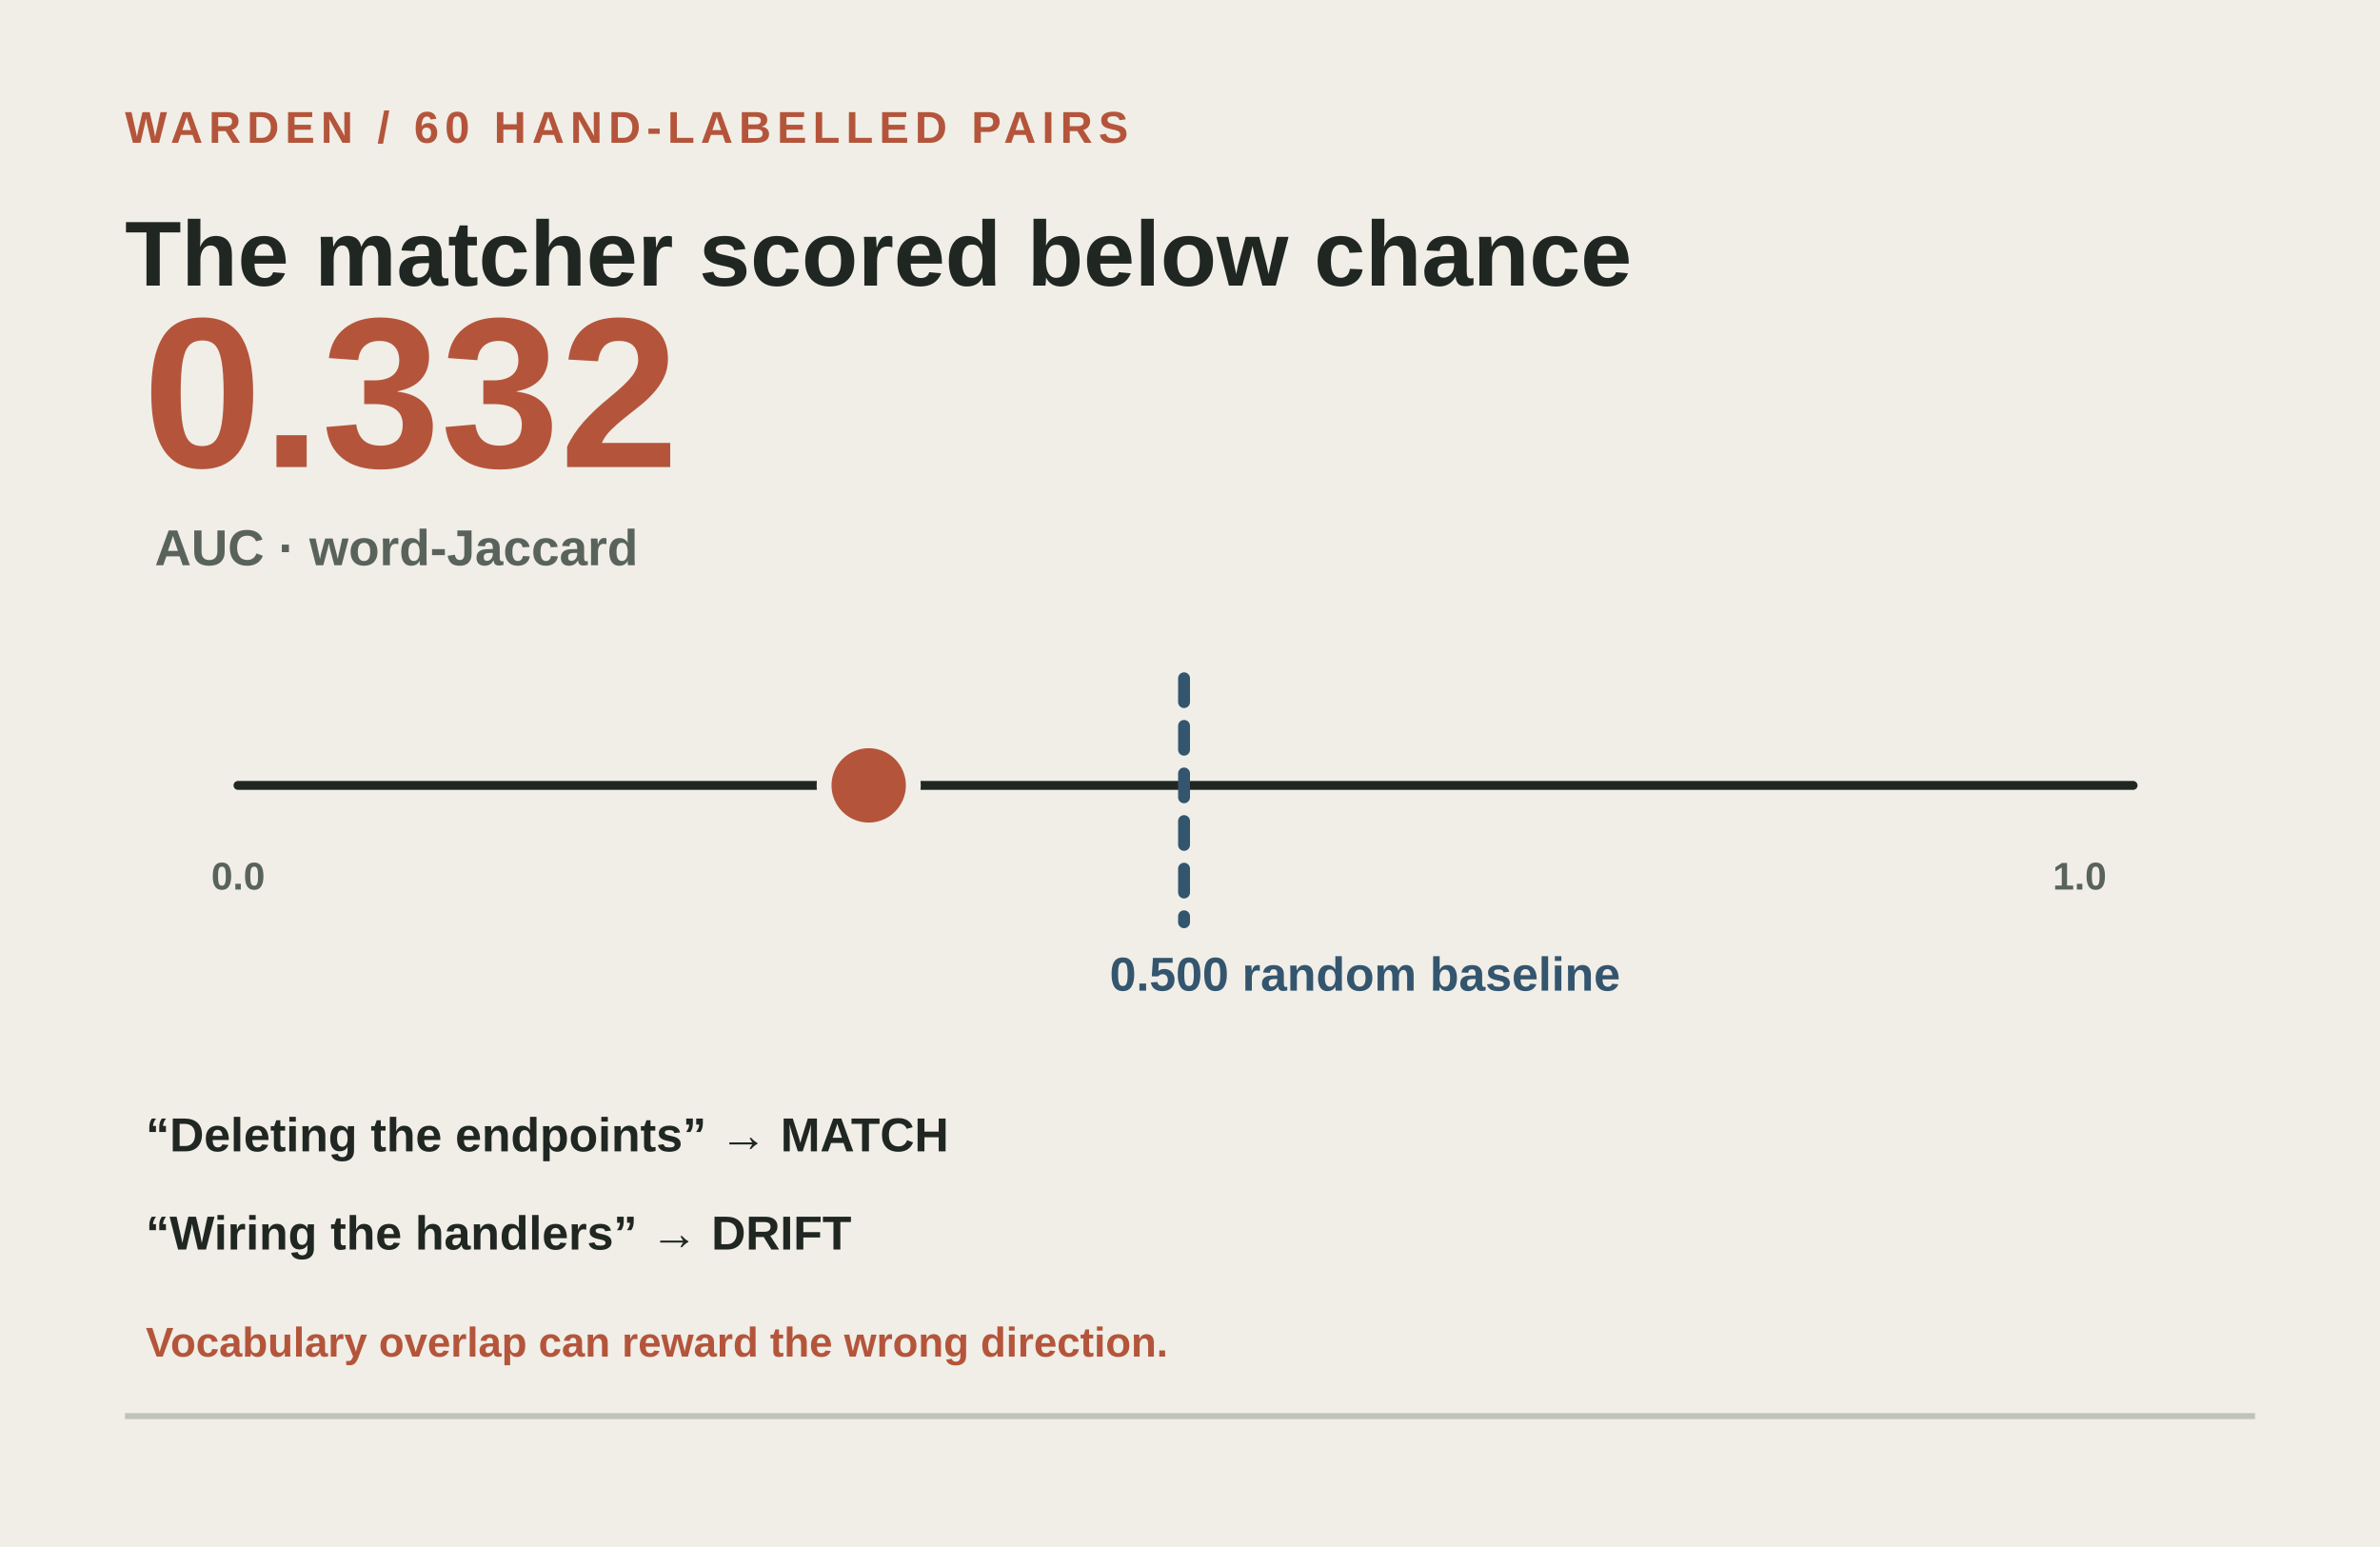
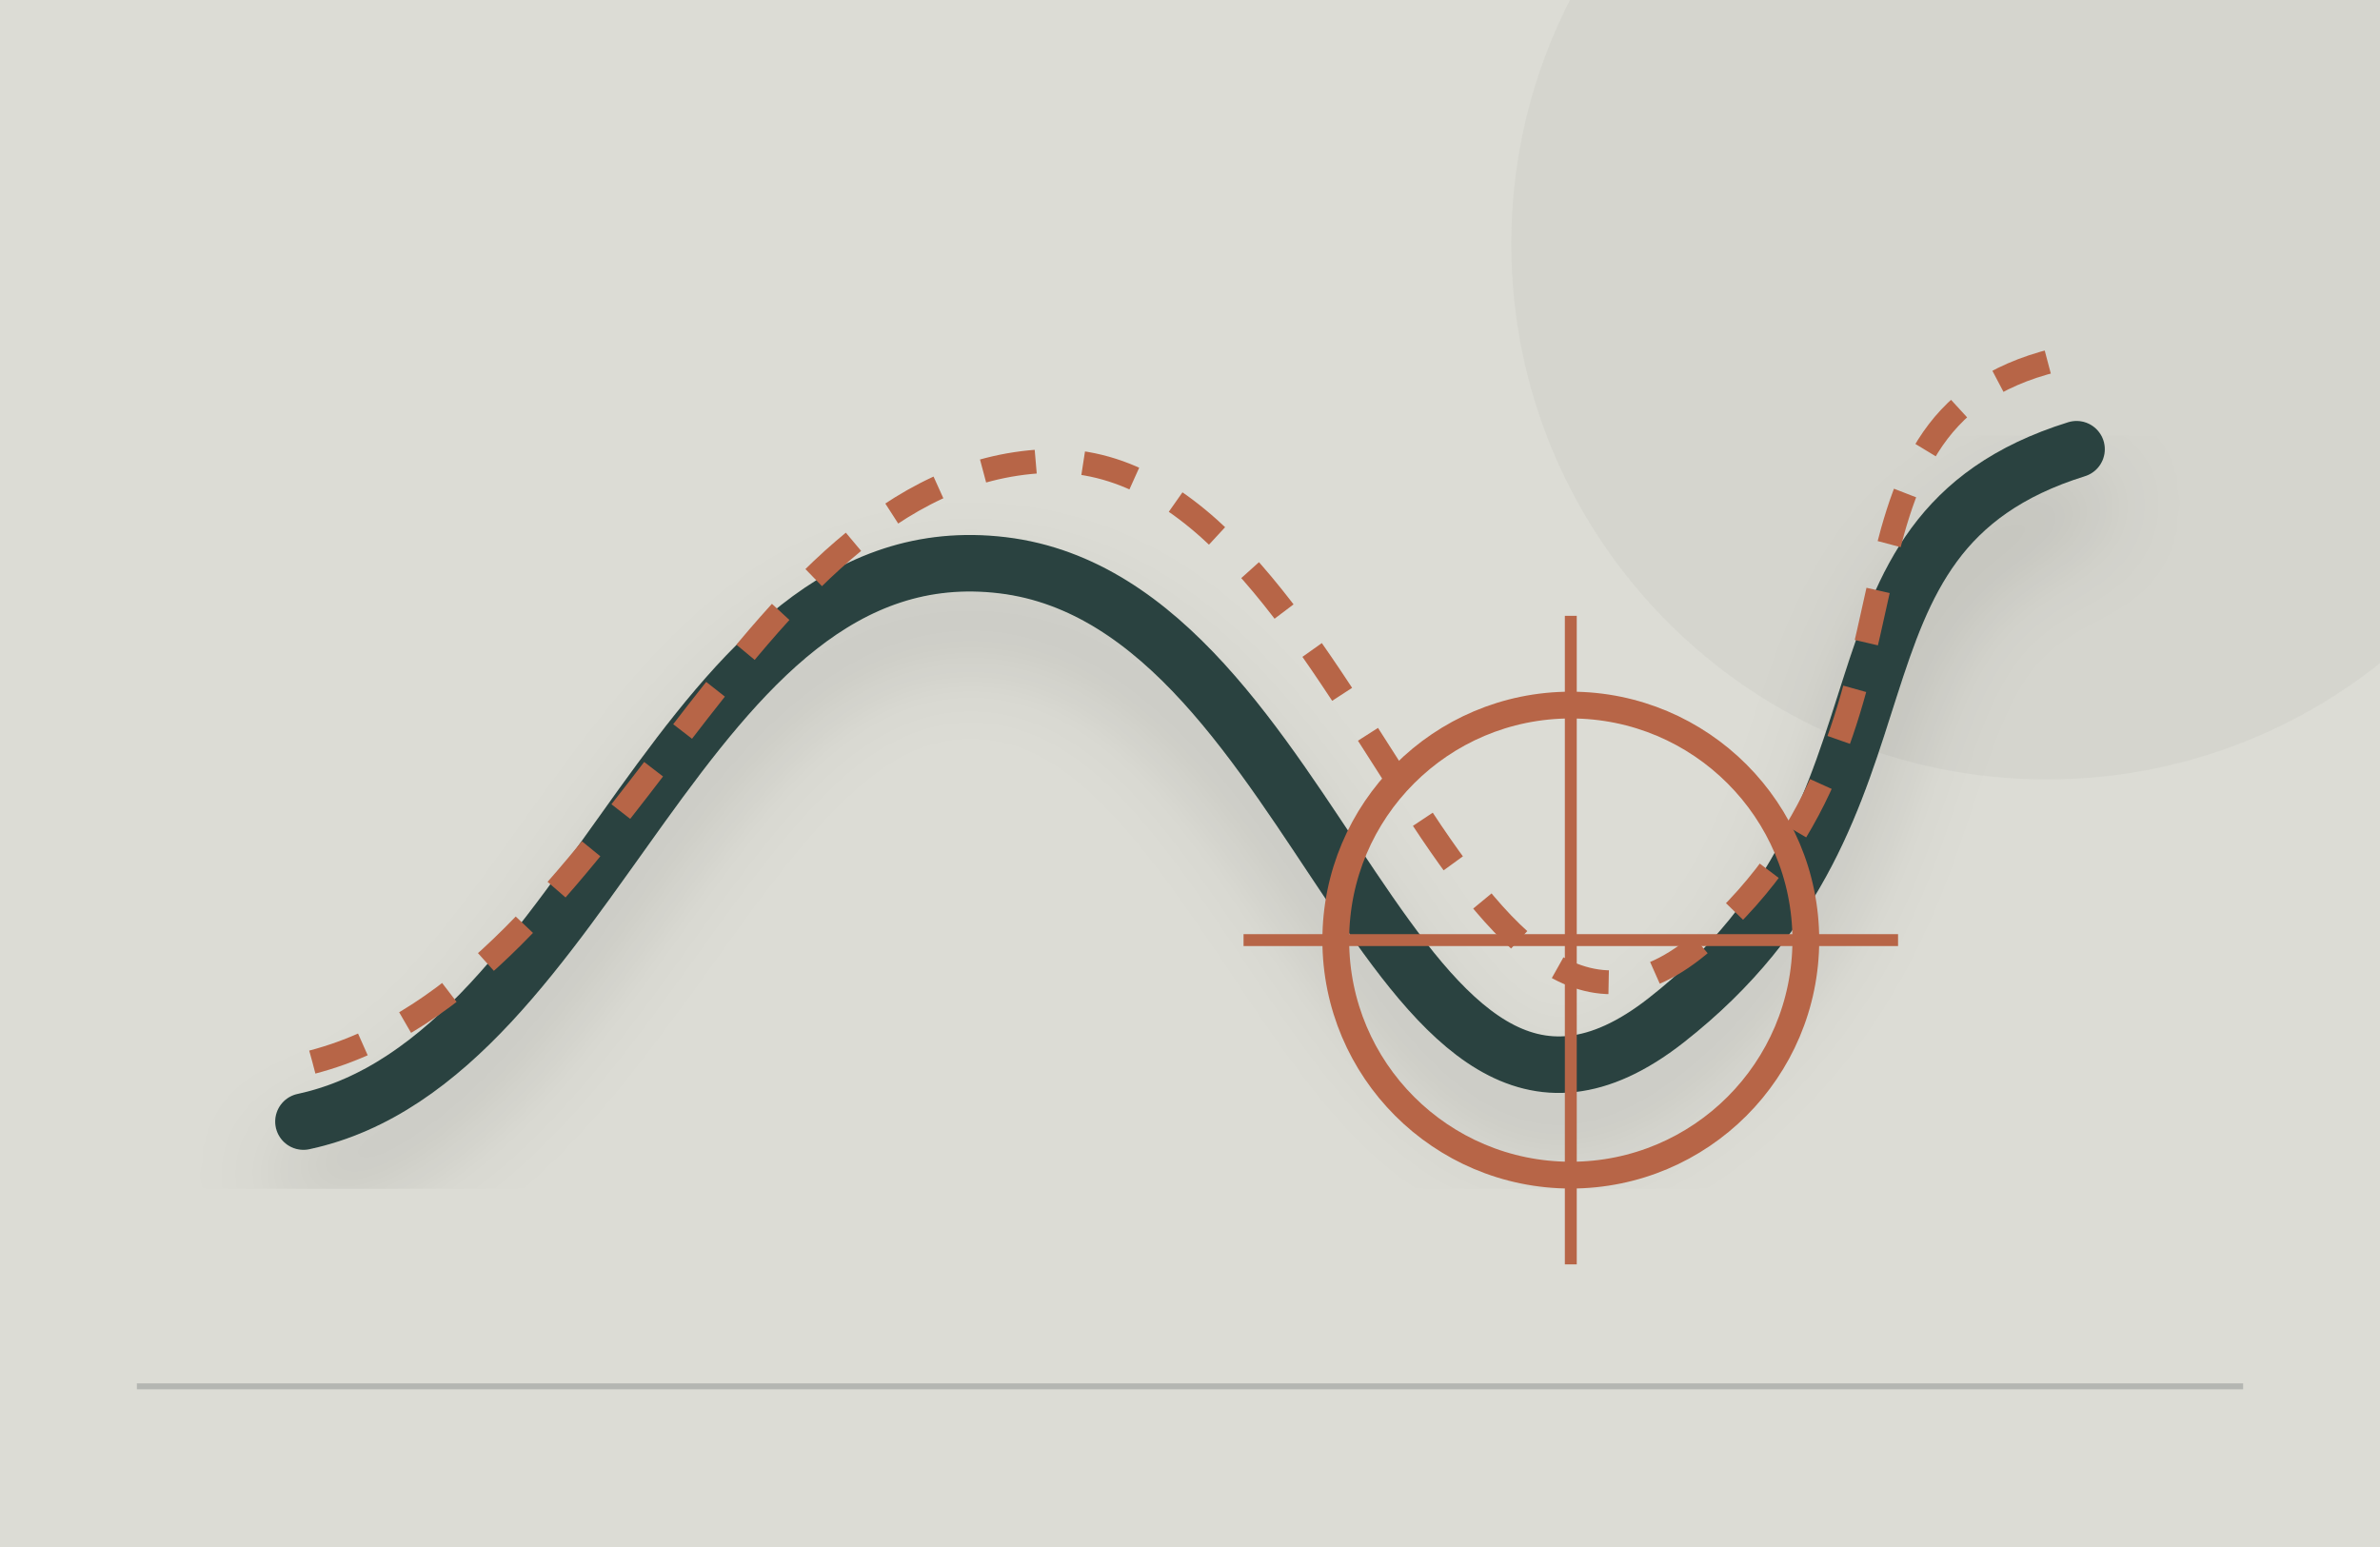
- <svg xmlns="http://www.w3.org/2000/svg" viewBox="0 0 800 520" role="img" aria-label="The matcher scored below chance technical visual">
-   <rect width="800" height="520" fill="#F0EEE7" />
-   <text x="42" y="48" font-size="15" fill="#B4553B" font-weight="800" font-family="DM Sans,Arial,sans-serif" letter-spacing="2">WARDEN / 60 HAND-LABELLED PAIRS</text>
-   <text x="42" y="96" font-size="31" fill="#202722" font-weight="800" font-family="DM Sans,Arial,sans-serif" letter-spacing="0">The matcher scored below chance</text>
-   <text x="48" y="157" font-size="72" fill="#B4553B" font-weight="800" font-family="DM Sans,Arial,sans-serif" letter-spacing="0">0.332</text>
-   <text x="52" y="190" font-size="17" fill="#59635B" font-weight="600" font-family="DM Sans,Arial,sans-serif" letter-spacing="0">AUC · word-Jaccard</text>
-   <path d="M80 264L717 264" fill="none" stroke="#202722" stroke-width="3" stroke-linecap="round" />
-   <path d="M398 228L398 310" fill="none" stroke="#34556E" stroke-width="4" stroke-linecap="round" stroke-dasharray="8 8" />
-   <text x="71" y="299" font-size="13" fill="#59635B" font-weight="600" font-family="DM Sans,Arial,sans-serif" letter-spacing="0">0.0</text>
-   <text x="373" y="333" font-size="16" fill="#34556E" font-weight="800" font-family="DM Sans,Arial,sans-serif" letter-spacing="0">0.500 random baseline</text>
-   <text x="690" y="299" font-size="13" fill="#59635B" font-weight="600" font-family="DM Sans,Arial,sans-serif" letter-spacing="0">1.0</text>
-   <circle cx="292" cy="264" r="15" fill="#B4553B" stroke="#F0EEE7" stroke-width="5" />
-   <text x="49" y="387" font-size="16" fill="#202722" font-weight="600" font-family="DM Sans,Arial,sans-serif" letter-spacing="0">“Deleting the endpoints” → MATCH</text>
-   <text x="49" y="420" font-size="16" fill="#202722" font-weight="600" font-family="DM Sans,Arial,sans-serif" letter-spacing="0">“Wiring the handlers” → DRIFT</text>
-   <text x="49" y="456" font-size="14" fill="#B4553B" font-weight="700" font-family="DM Sans,Arial,sans-serif" letter-spacing="0">Vocabulary overlap can reward the wrong direction.</text>
-   <path d="M42 476H758" stroke="#BFC3B9" stroke-width="2" />
+ <svg xmlns="http://www.w3.org/2000/svg" viewBox="0 0 800 520" role="img" aria-label="Abstract illustration for warden">
+   <defs>
+     <filter id="s">
+       <feDropShadow dx="0" dy="18" stdDeviation="15" flood-color="#161d1b" flood-opacity=".14" />
+     </filter>
+     <linearGradient id="shade" x1="0" y1="0" x2="1" y2="1">
+       <stop stop-color="#59605D" />
+       <stop offset="1" stop-color="#172724" />
+     </linearGradient>
+   </defs>
+   <rect width="800" height="520" fill="#DCDCD5" />
+   <circle cx="688" cy="82" r="180" fill="#59605D" opacity=".055" />
+   <path d="M102 377C200 356 229 177 337 190S468 415 560 343 605 180 698 151" fill="none" stroke="#29433F" stroke-width="19" stroke-linecap="round" filter="url(#s)" />
+   <path d="M105 357C208 330 248 160 351 155S489 390 573 316 605 142 691 121" fill="none" stroke="#B76547" stroke-width="8" stroke-dasharray="18 16" />
+   <circle cx="528" cy="316" r="79" fill="none" stroke="#B76547" stroke-width="9" />
+   <path d="M528 207v218M418 316h220" stroke="#B76547" stroke-width="4" />
+   <path d="M46 466H754" stroke="#59605D" stroke-opacity=".3" stroke-width="2" />
</svg>
